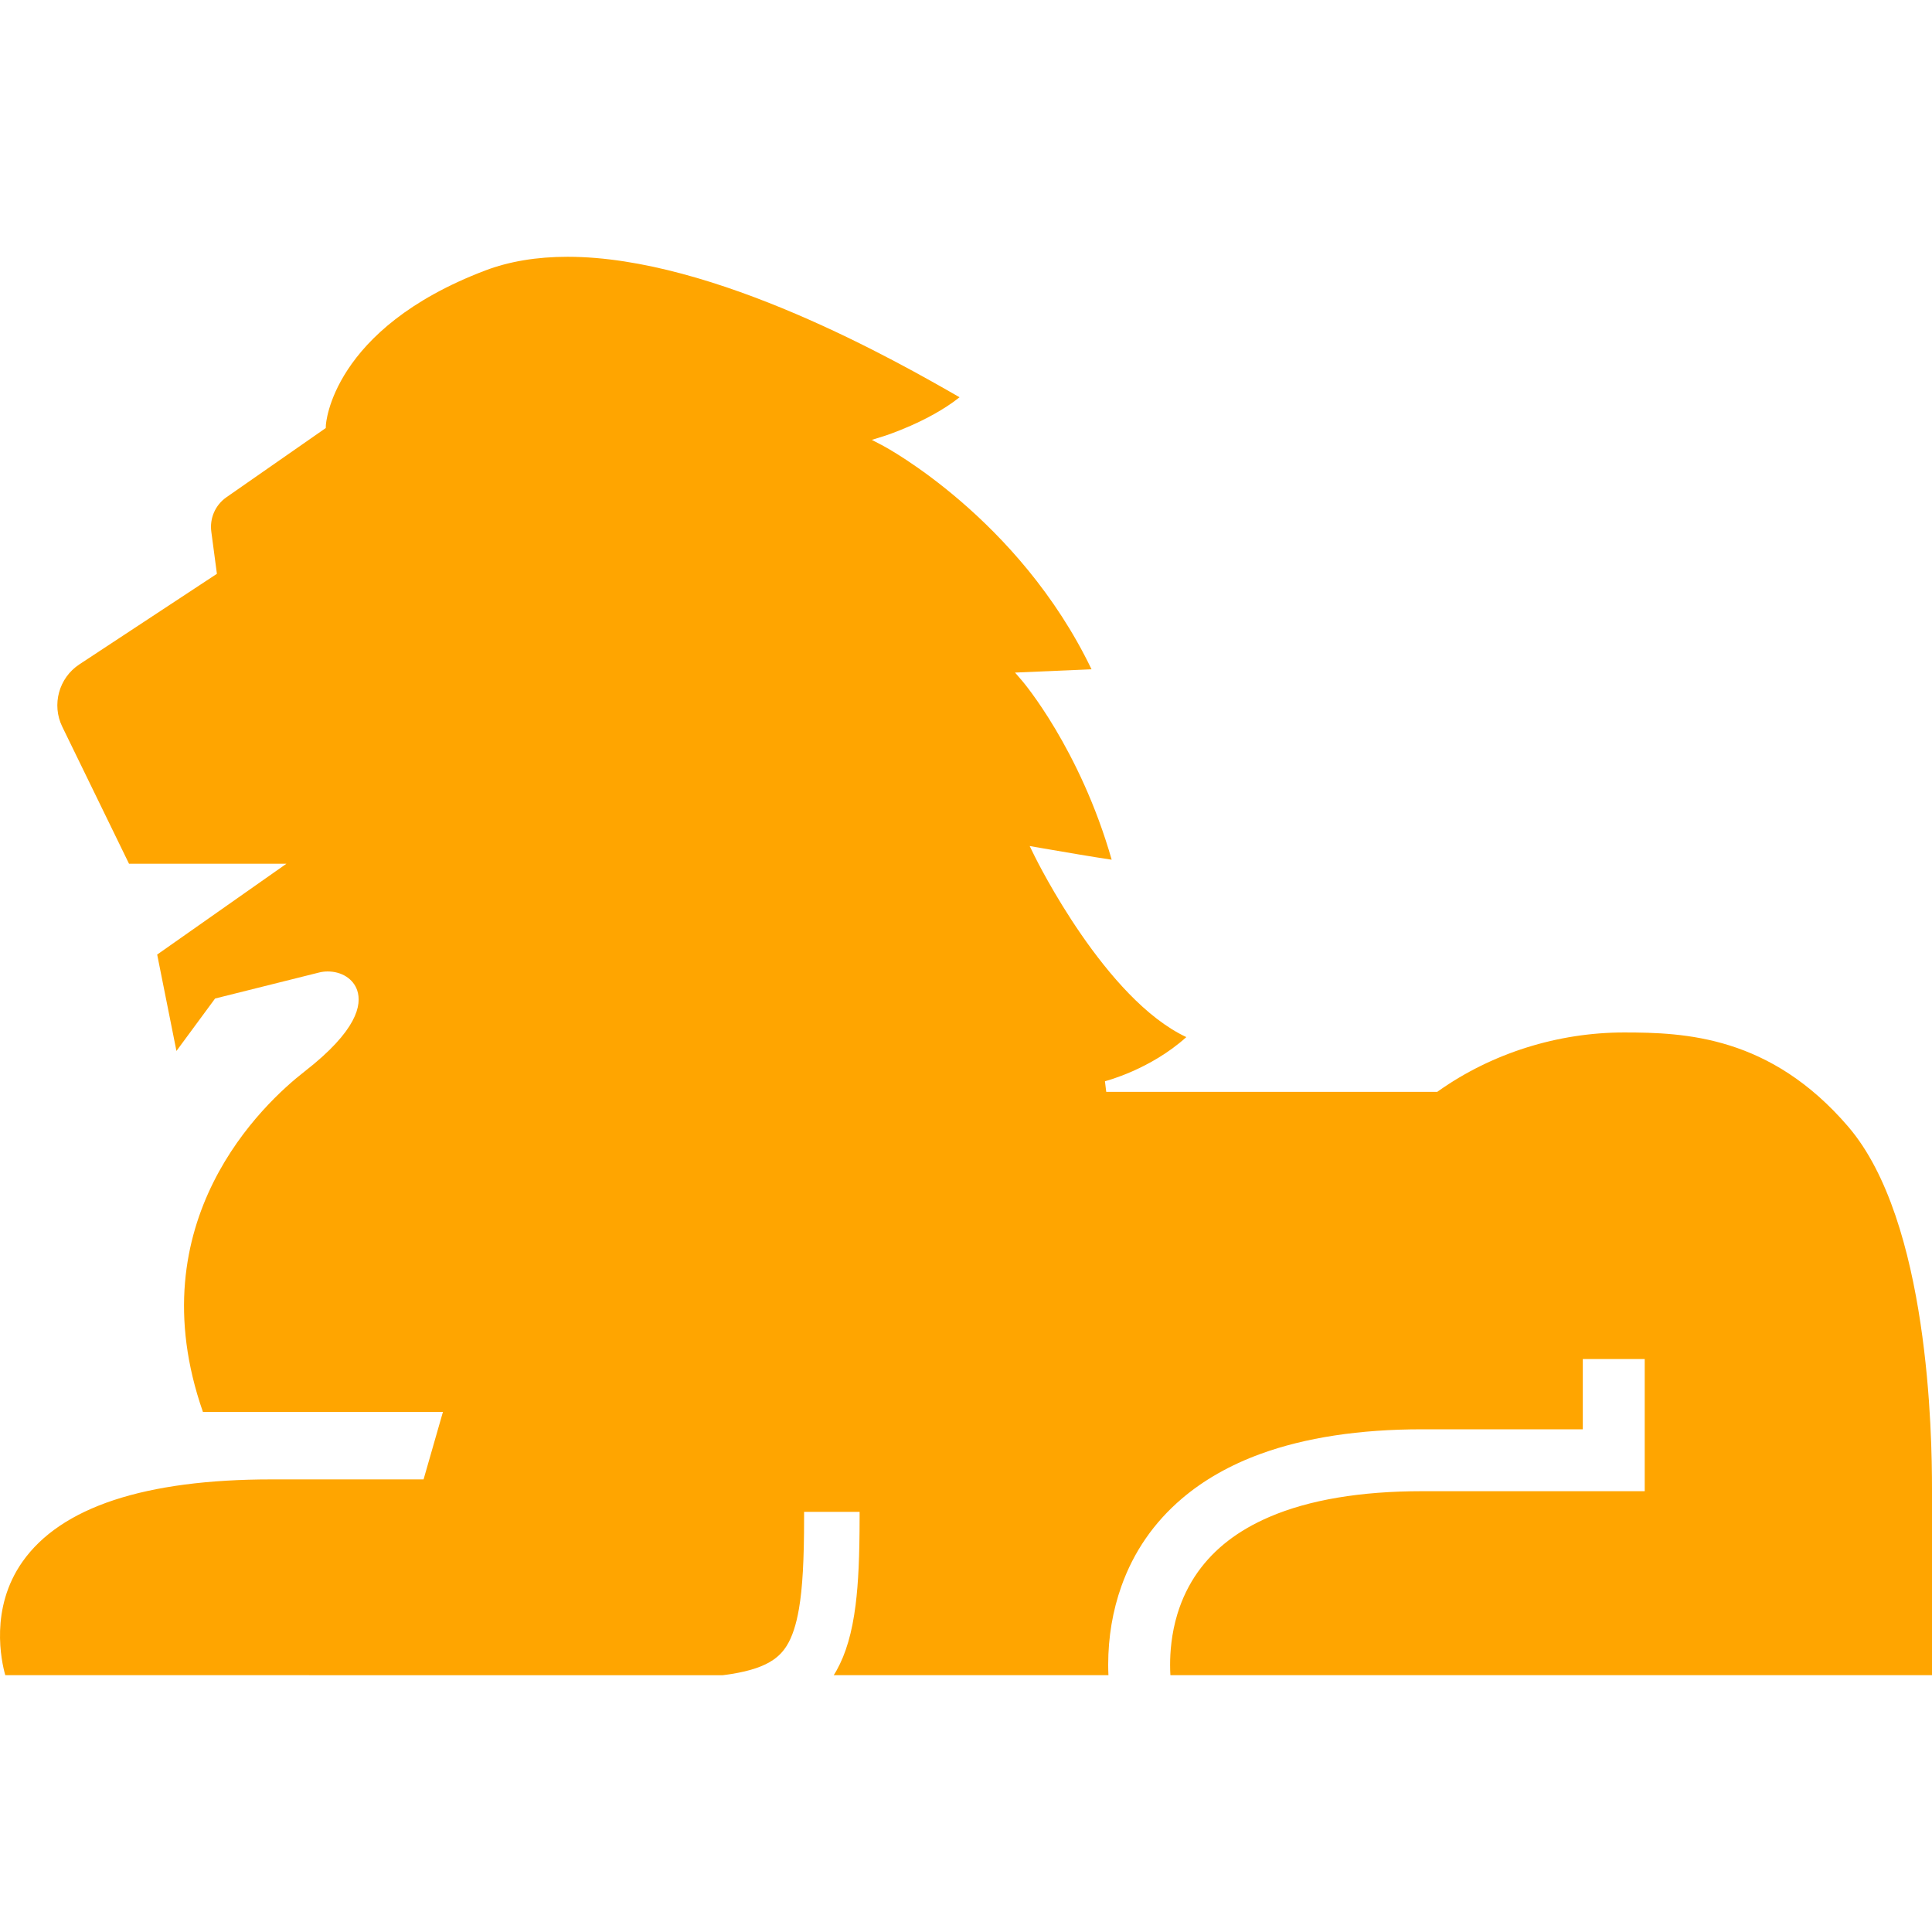
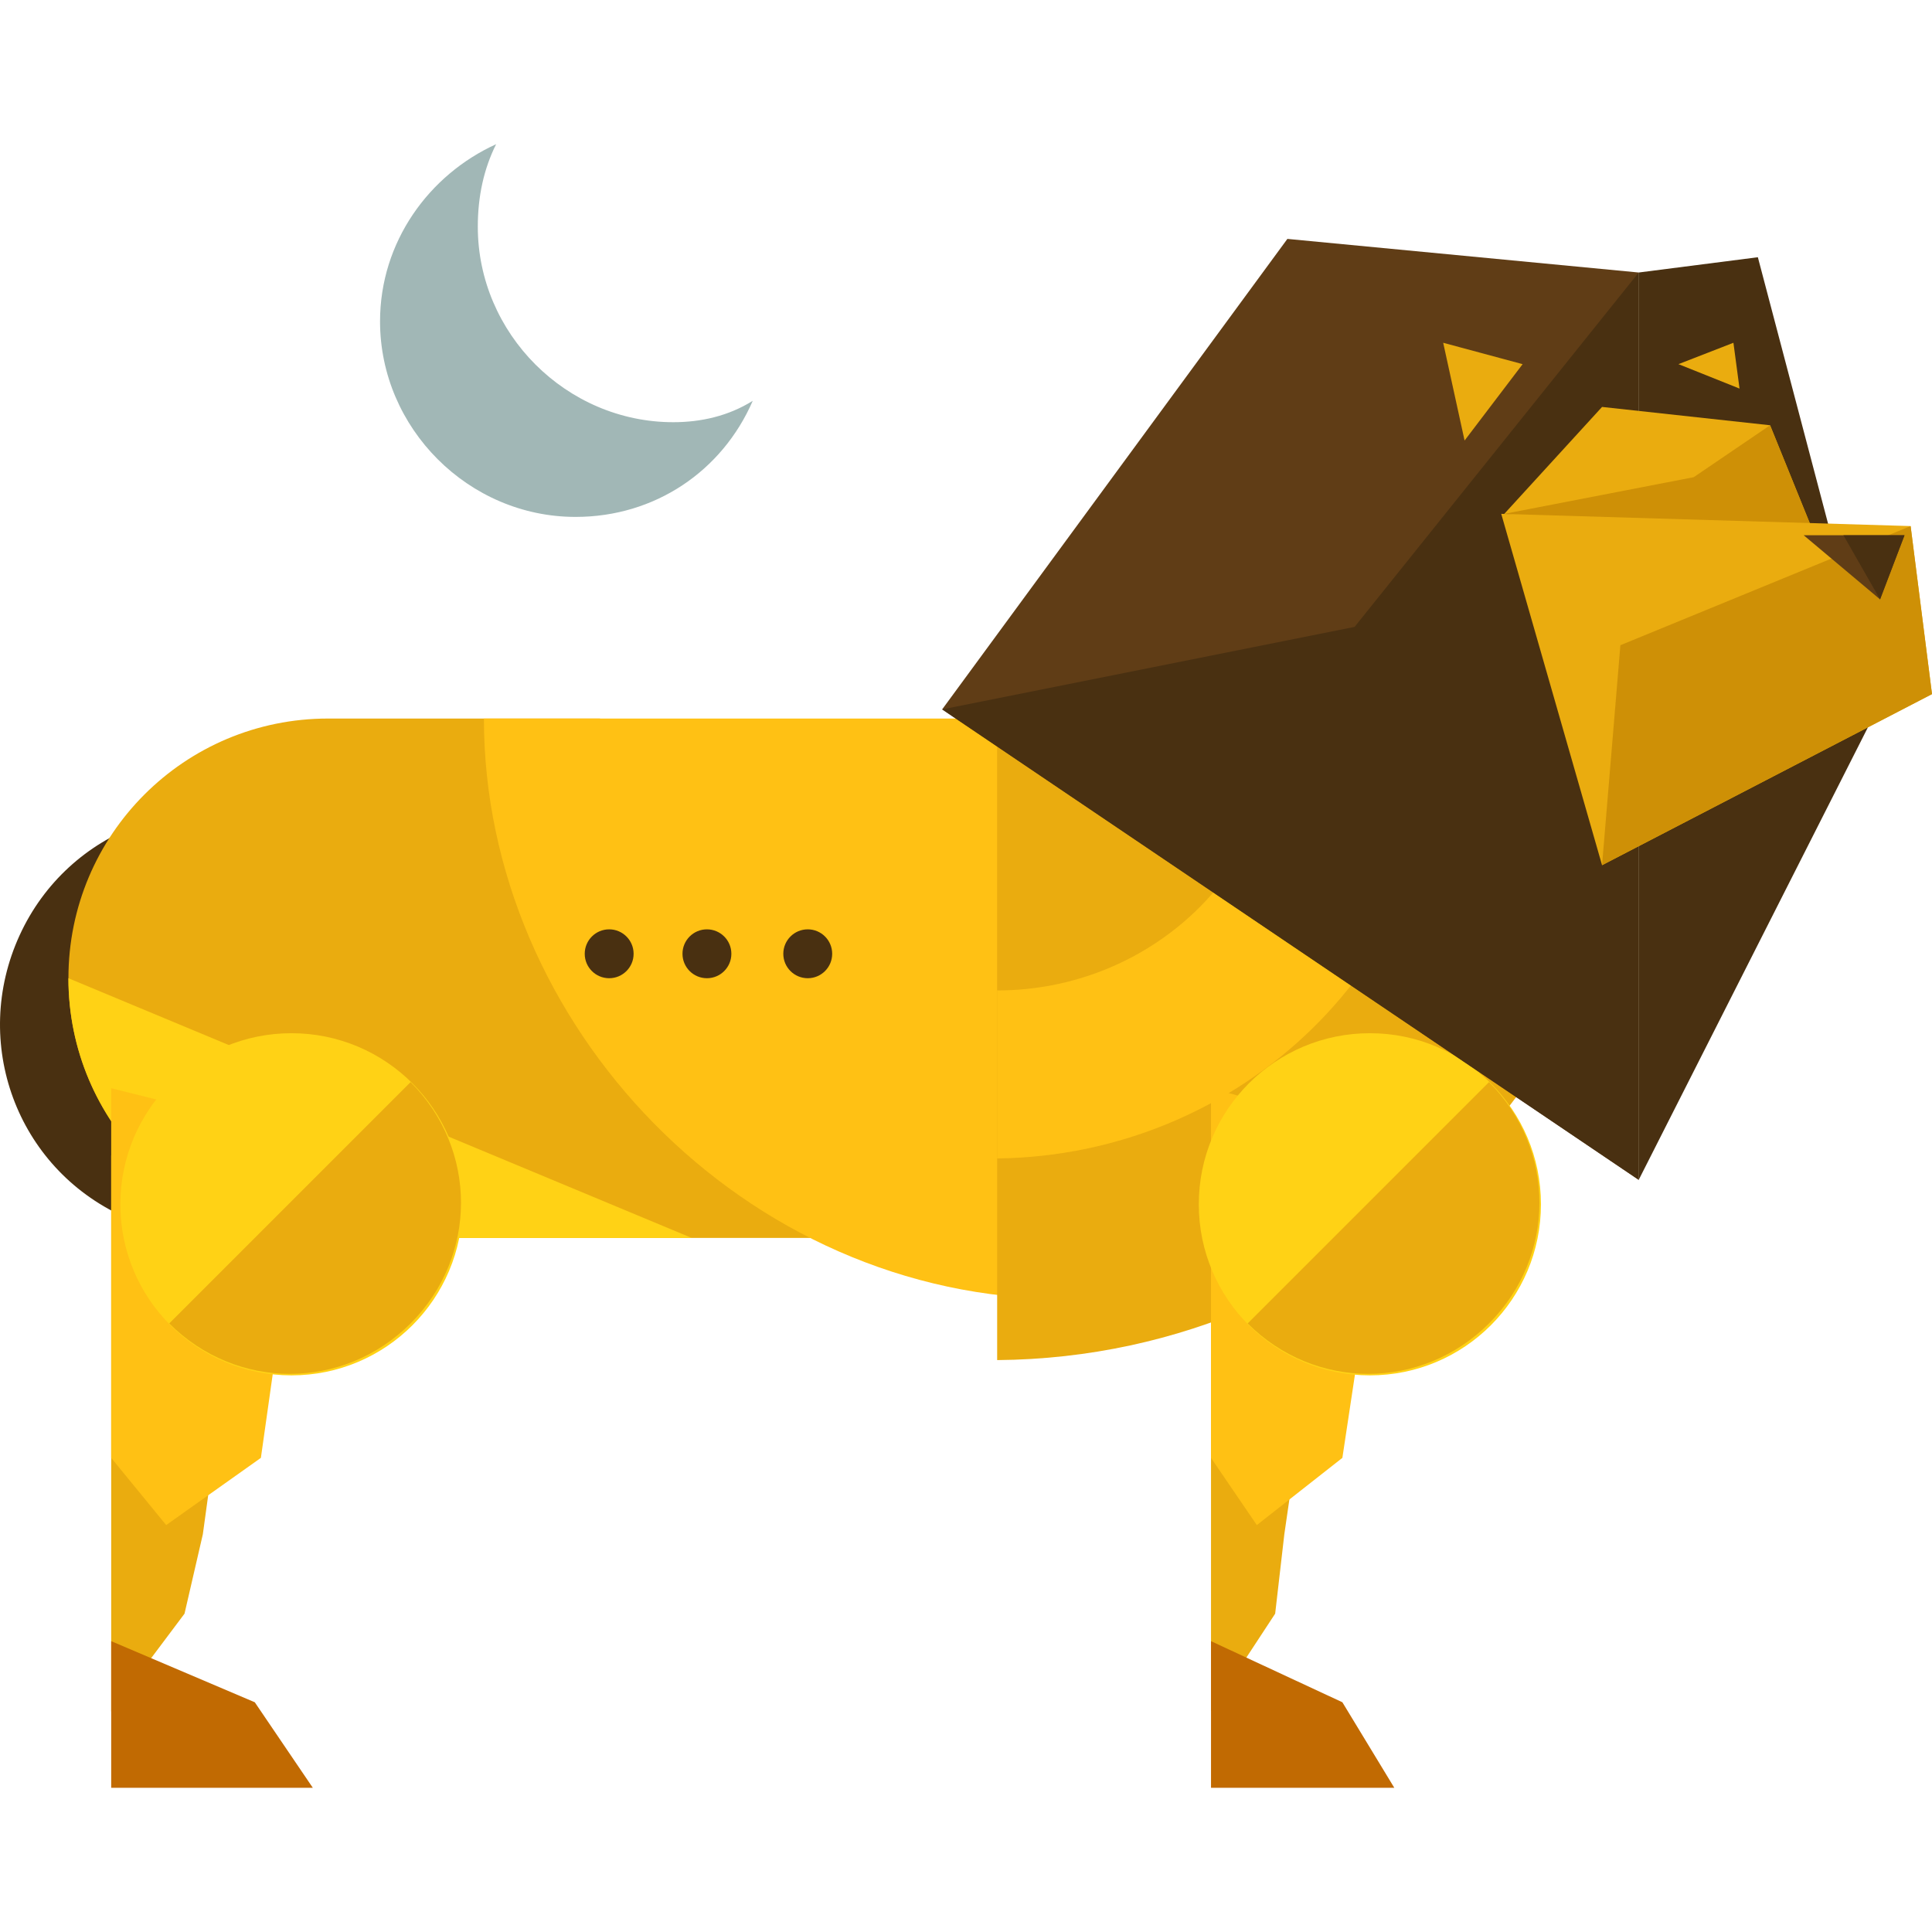
- <svg xmlns="http://www.w3.org/2000/svg" height="800px" width="800px" version="1.1" id="_x32_" viewBox="0 0 512 512" xml:space="preserve" fill="#000000">
-   <g id="SVGRepo_bgCarrier" stroke-width="0" />
-   <g id="SVGRepo_tracerCarrier" stroke-linecap="round" stroke-linejoin="round" />
-   <g id="SVGRepo_iconCarrier">
-     <style type="text/css"> .st0{fill:#ffa500;} </style>
-     <g>
-       <path class="st0" d="M489.814,298.597c-20.668-24.111-43.333-24.982-59.433-24.982c-17.548,0-34.995,5.496-49.128,15.476 l-0.369,0.266h-87.719l-0.345-2.818c0.126-0.028,12.031-3.075,21.569-11.696c-21.402-10.036-39.497-46.52-40.281-48.117 l-1.235-2.518l2.762,0.482c5.95,1.039,14.964,2.56,18.968,3.138c-8.404-29.405-23.528-47.175-23.682-47.356l-1.925-2.232 l20.267-0.879c-19.26-40.04-54.806-58.997-55.168-59.192l-3.051-1.597l3.288-1.026c0.122-0.041,11.805-3.752,19.962-10.266 l-0.053-0.034c-16.042-9.199-64.848-37.195-103.836-37.195c-8.125,0-15.459,1.22-21.796,3.627 c-40.811,15.51-42.241,40.786-42.252,41.038l-0.024,0.718l-26.308,18.329c-2.964,2.065-4.506,5.573-4.024,9.158l1.482,11.145 l-36.459,24.007c-5.426,3.571-7.372,10.67-4.526,16.508L34.191,228.9h41.714L41.654,252.97l5.106,25.548l10.241-13.9l27.585-6.898 c0.722-0.182,1.486-0.272,2.263-0.272c3.704,0,6.765,1.953,7.801,4.973c1.322,3.849-0.017,10.713-13.917,21.523 c-10.828,8.419-44.598,39.685-26.956,90.229h63.607l-5.133,17.882H72.014c-33.641,0-55.87,7.345-66.063,21.824 c-8.69,12.338-5.604,26.343-4.554,30.06l190.087,0.014c0.833-0.104,1.646-0.209,2.427-0.341c4.903-0.795,8.502-2.009,10.992-3.724 c1.517-1.046,2.637-2.218,3.62-3.801c1.408-2.267,2.483-5.517,3.194-9.653c0.959-5.496,1.385-13.008,1.374-24.354v-1.43h14.713 v1.43c-0.007,10.419-0.324,17.38-1.064,23.273c-0.928,7.323-2.535,12.848-5.06,17.374c-0.234,0.411-0.478,0.816-0.733,1.213h72.8 c-0.039-0.872-0.066-1.8-0.066-2.783c0.007-7.295,1.185-14.29,3.504-20.804c3.233-9.095,8.627-16.906,16.031-23.211 c5.778-4.924,12.795-8.914,20.847-11.844c11.835-4.324,26.241-6.52,42.816-6.52h42.579v-18.622h16.408v35.026H376.88 c-16.31,0-29.92,2.288-40.445,6.808c-8.317,3.577-14.538,8.369-19.012,14.632c-2.354,3.326-4.171,7.058-5.401,11.103 c-1.604,5.266-1.936,10.211-1.932,13.433c-0.004,1.011,0.028,1.946,0.076,2.783H512v-49.393 C512,380.394,511.24,323.594,489.814,298.597z" />
-     </g>
+ <svg xmlns="http://www.w3.org/2000/svg" height="800px" width="800px" version="1.1" id="Layer_1" viewBox="0 0 505.918 505.918" xml:space="preserve">
+   <g>
+     <polygon style="fill:#493011;" points="429.118,308.959 491.518,185.759 460.318,67.359 429.118,71.359  " />
+     <path style="fill:#493011;" d="M32.318,318.559c-28-12.8-40-45.6-27.2-73.6s45.6-40,72.8-27.2" />
  </g>
+   <path style="fill:#EAAC0F;" d="M229.118,324.159h-143.2c-37.6,0-68-30.4-68-68l0,0c0-37.6,30.4-68,68-68h71.2" />
+   <path style="fill:#FFD215;" d="M181.118,324.159h-95.2c-37.6,0-68-30.4-68-68l0,0" />
+   <path style="fill:#FFC114;" d="M430.718,188.159c0,80-68,152-152,152s-152-72-152-152H430.718z" />
+   <path style="fill:#EAAC0F;" d="M261.118,188.159v168c96-0.8,169.6-80,169.6-168H261.118z" />
+   <path style="fill:#FFC114;" d="M261.118,188.159v115.2c64-0.8,116.8-51.2,116.8-115.2H261.118z" />
+   <g>
+     <path style="fill:#EAAC0F;" d="M261.118,188.159v71.2c40,0,73.6-31.2,73.6-71.2L261.118,188.159L261.118,188.159z" />
+     <polygon style="fill:#EAAC0F;" points="317.118,302.559 333.918,296.159 350.718,302.559 336.318,401.759 333.918,422.559    317.118,448.159  " />
+   </g>
+   <polygon style="fill:#FFC114;" points="317.118,284.959 340.318,291.359 364.318,296.959 351.518,381.759 329.118,399.359   317.118,381.759 " />
+   <polygon style="fill:#C16A02;" points="365.118,468.159 317.118,468.159 317.118,429.759 351.518,445.759 " />
+   <circle style="fill:#FFD215;" cx="358.718" cy="315.359" r="44.8" />
+   <g>
+     <path style="fill:#EAAC0F;" d="M389.918,283.359c17.6,17.6,17.6,45.6,0,63.2s-45.6,17.6-63.2,0" />
+     <polygon style="fill:#EAAC0F;" points="29.118,302.559 48.318,296.159 66.718,302.559 53.118,401.759 48.318,422.559    29.118,448.159  " />
+   </g>
+   <polygon style="fill:#FFC114;" points="29.118,284.959 54.718,291.359 80.318,296.959 68.318,381.759 43.518,399.359   29.118,381.759 " />
+   <polygon style="fill:#C16A02;" points="81.918,468.159 29.118,468.159 29.118,429.759 66.718,445.759 " />
+   <circle style="fill:#FFD215;" cx="76.318" cy="315.359" r="44.8" />
+   <path style="fill:#EAAC0F;" d="M107.518,283.359c17.6,17.6,17.6,45.6,0,63.2s-45.6,17.6-63.2,0" />
+   <polygon style="fill:#603D16;" points="429.118,308.959 246.718,185.759 337.118,62.559 429.118,71.359 " />
+   <polygon style="fill:#493011;" points="429.118,308.959 246.718,185.759 354.718,164.159 429.118,71.359 " />
+   <polygon style="fill:#EAAC0F;" points="475.518,140.959 393.918,134.559 419.518,106.559 463.518,111.359 " />
+   <polygon style="fill:#CE9006;" points="475.518,140.959 393.918,134.559 443.518,124.959 463.518,111.359 " />
+   <polygon style="fill:#EAAC0F;" points="393.118,134.559 419.518,226.559 505.918,181.759 500.318,137.759 " />
+   <polygon style="fill:#CE9006;" points="424.318,168.959 419.518,226.559 505.918,181.759 500.318,137.759 " />
+   <polygon style="fill:#603D16;" points="498.718,140.159 472.318,140.159 492.318,156.959 " />
+   <polyline style="fill:#493011;" points="498.718,140.159 482.718,140.159 492.318,156.959 " />
+   <g>
+     <polygon style="fill:#EAAC0F;" points="383.518,115.359 398.718,95.359 377.918,89.759  " />
+     <polygon style="fill:#EAAC0F;" points="455.518,101.759 439.518,95.359 453.918,89.759  " />
+   </g>
+   <g>
+     <circle style="fill:#493011;" cx="159.518" cy="249.759" r="6.4" />
+     <circle style="fill:#493011;" cx="185.118" cy="249.759" r="6.4" />
+     <circle style="fill:#493011;" cx="211.518" cy="249.759" r="6.4" />
+   </g>
+   <path style="fill:#A1B7B6;" d="M176.318,110.559c-28,0-51.2-23.2-51.2-51.2c0-8,1.6-15.2,4.8-21.6c-17.6,8-30.4,25.6-30.4,46.4  c0,28,23.2,51.2,51.2,51.2c20.8,0,38.4-12,46.4-30.4C190.718,108.959,183.518,110.559,176.318,110.559z" />
</svg>
